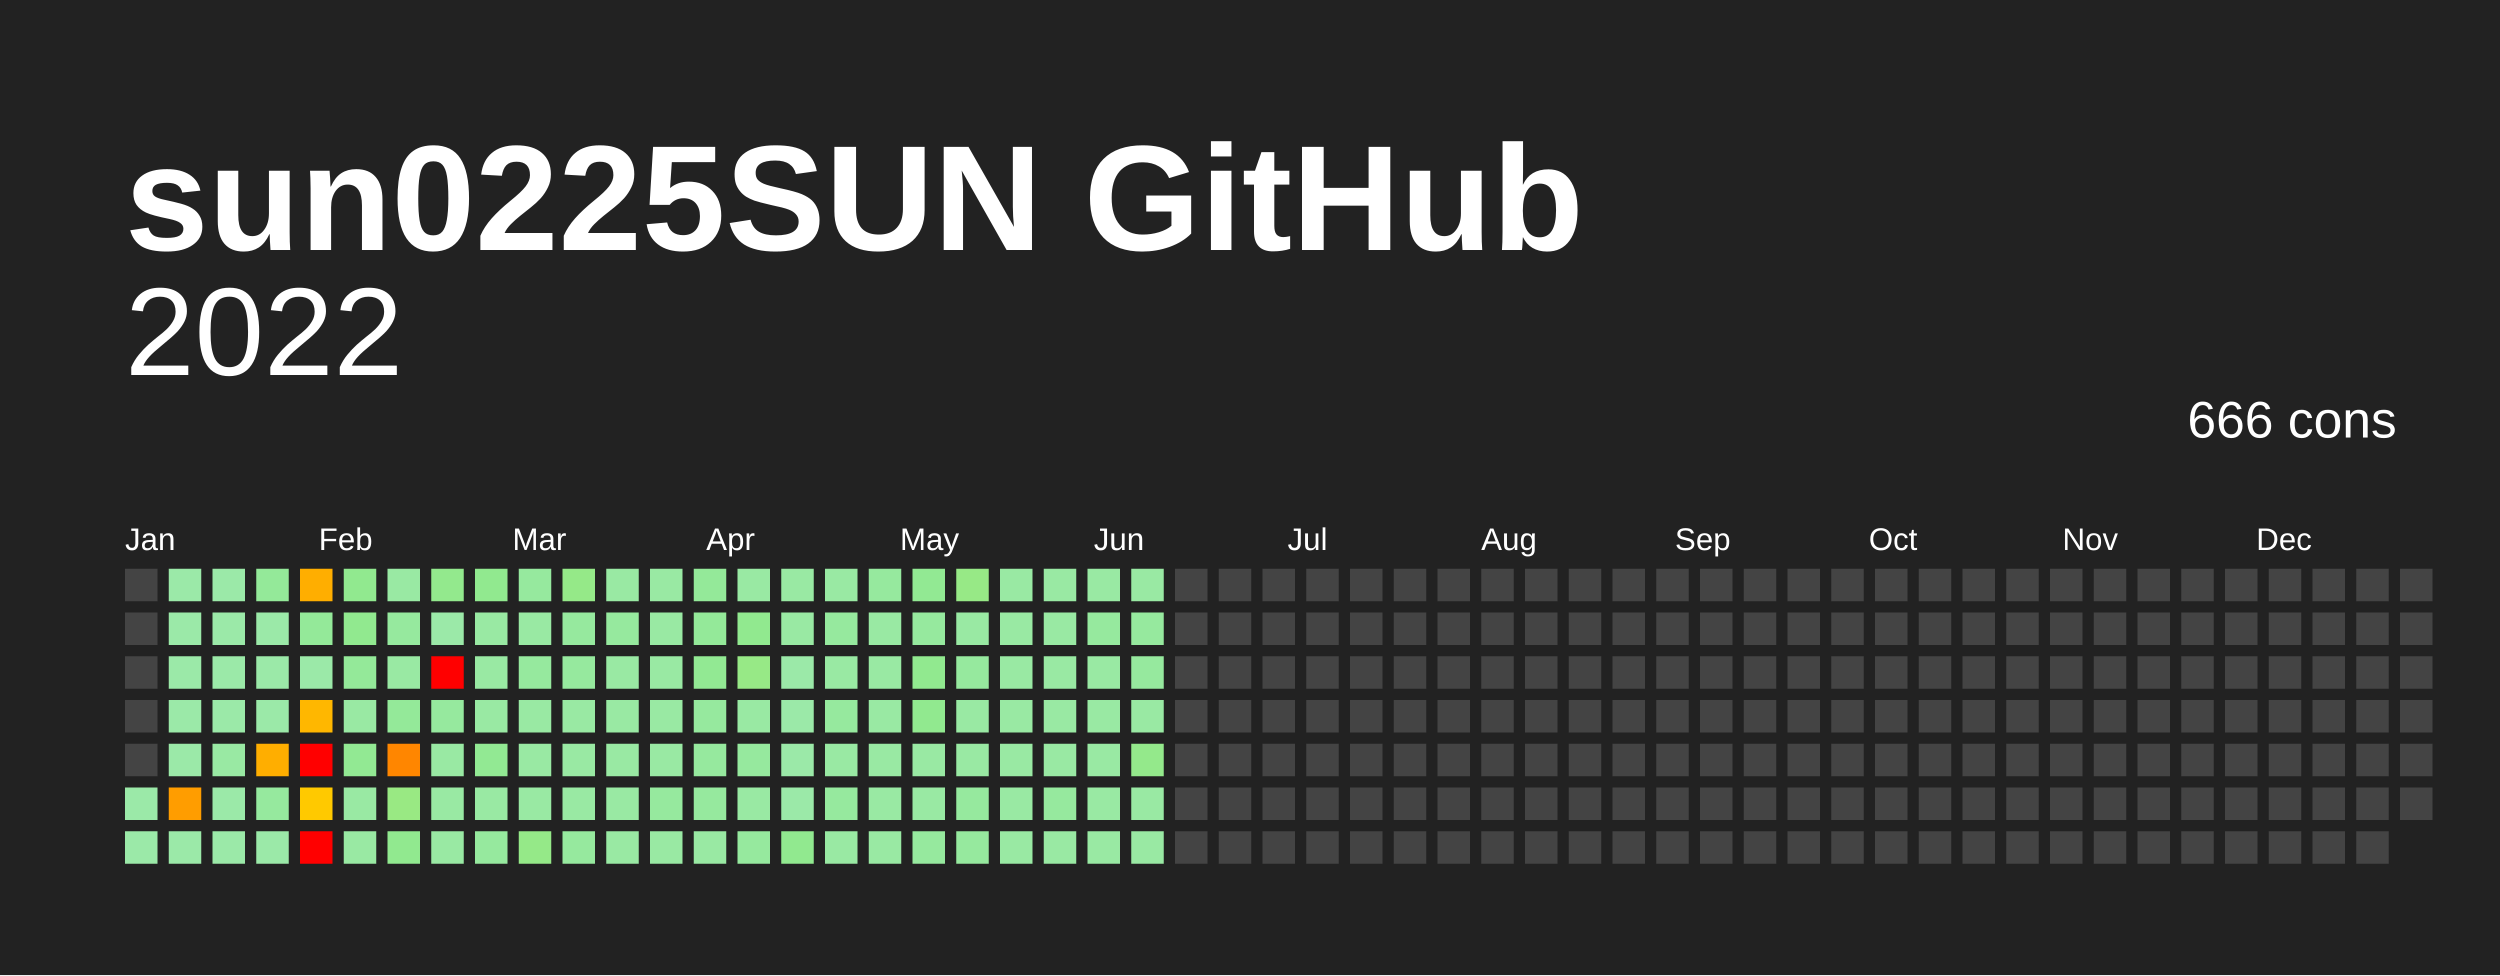
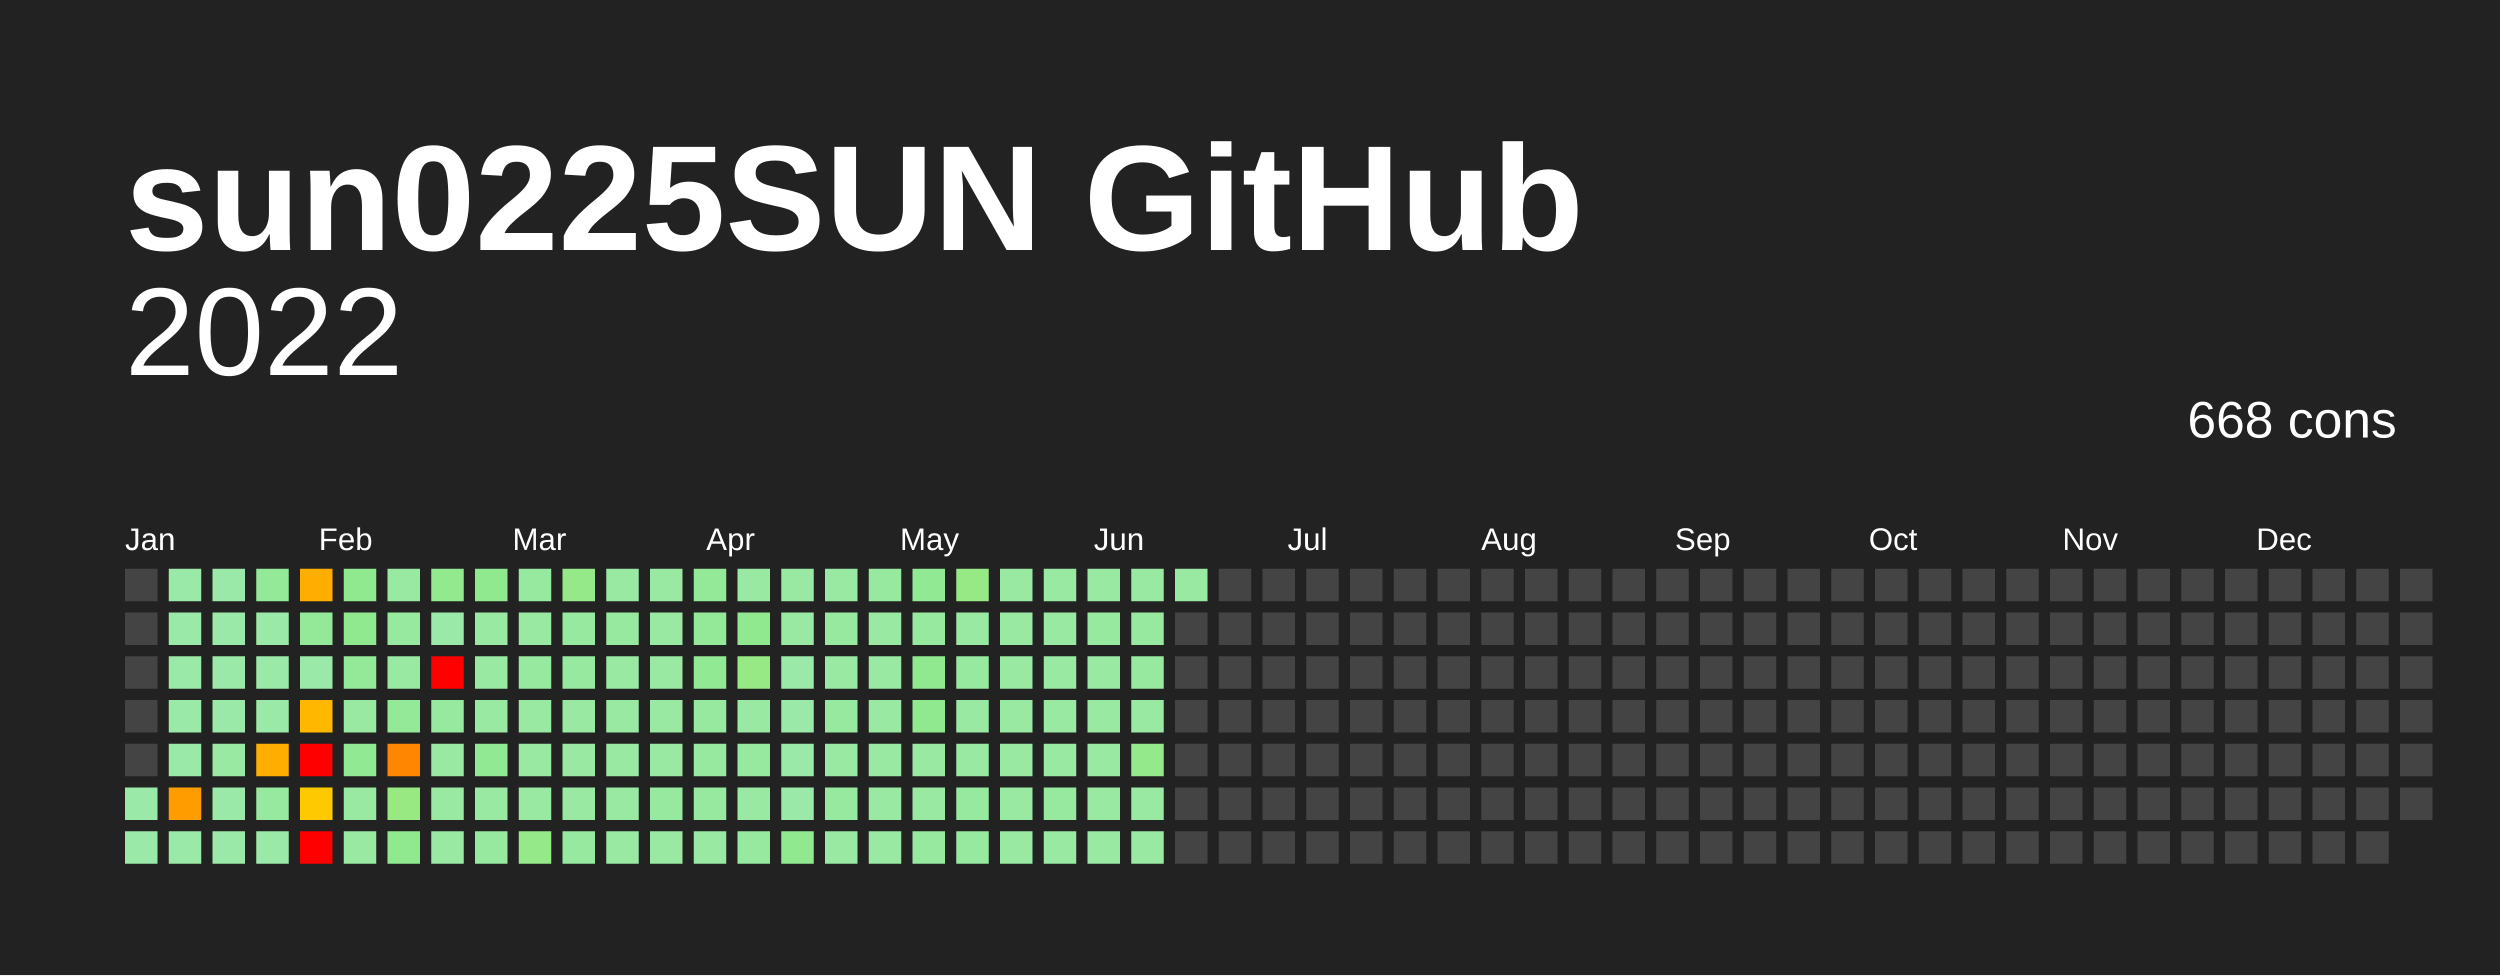
<svg xmlns="http://www.w3.org/2000/svg" baseProfile="full" height="78mm" version="1.1" viewBox="0,0,200,78" width="200mm">
  <defs />
  <rect fill="#222222" height="78" width="200" x="0" y="0" />
  <text fill="#FFFFFF" style="font-size:12px; font-family:Arial; font-weight:bold;" x="10" y="20">sun0225SUN GitHub</text>
  <text alignment-baseline="hanging" fill="#FFFFFF" style="font-size:10.0px; font-family:Arial;" x="10" y="30">2022</text>
-   <text alignment-baseline="hanging" fill="#FFFFFF" style="font-size:4.125px; font-family:Arial;" x="175" y="35">666 cons</text>
+   <text alignment-baseline="hanging" fill="#FFFFFF" style="font-size:4.125px; font-family:Arial;" x="175" y="35">668 cons</text>
  <text fill="#FFFFFF" style="font-size:2.5px; font-family:Arial" x="10.0" y="44">Jan</text>
  <text fill="#FFFFFF" style="font-size:2.5px; font-family:Arial" x="25.5" y="44">Feb</text>
  <text fill="#FFFFFF" style="font-size:2.5px; font-family:Arial" x="41.0" y="44">Mar</text>
  <text fill="#FFFFFF" style="font-size:2.5px; font-family:Arial" x="56.5" y="44">Apr</text>
  <text fill="#FFFFFF" style="font-size:2.5px; font-family:Arial" x="72.0" y="44">May</text>
  <text fill="#FFFFFF" style="font-size:2.5px; font-family:Arial" x="87.5" y="44">Jun</text>
  <text fill="#FFFFFF" style="font-size:2.5px; font-family:Arial" x="103.0" y="44">Jul</text>
  <text fill="#FFFFFF" style="font-size:2.5px; font-family:Arial" x="118.5" y="44">Aug</text>
  <text fill="#FFFFFF" style="font-size:2.5px; font-family:Arial" x="134.0" y="44">Sep</text>
  <text fill="#FFFFFF" style="font-size:2.5px; font-family:Arial" x="149.5" y="44">Oct</text>
  <text fill="#FFFFFF" style="font-size:2.5px; font-family:Arial" x="165.0" y="44">Nov</text>
  <text fill="#FFFFFF" style="font-size:2.5px; font-family:Arial" x="180.5" y="44">Dec</text>
  <rect fill="#444444" height="2.6" width="2.6" x="10.0" y="45.5" />
  <rect fill="#444444" height="2.6" width="2.6" x="10.0" y="49.0" />
  <rect fill="#444444" height="2.6" width="2.6" x="10.0" y="52.5" />
  <rect fill="#444444" height="2.6" width="2.6" x="10.0" y="56.0" />
  <rect fill="#444444" height="2.6" width="2.6" x="10.0" y="59.5" />
  <rect fill="#9be9a8" height="2.6" width="2.6" x="10.0" y="63.0" />
  <rect fill="#9be9a8" height="2.6" width="2.6" x="10.0" y="66.5" />
  <rect fill="#9be9a8" height="2.6" width="2.6" x="13.5" y="45.5" />
  <rect fill="#9be9a8" height="2.6" width="2.6" x="13.5" y="49.0" />
  <rect fill="#9be9a8" height="2.6" width="2.6" x="13.5" y="52.5" />
  <rect fill="#9be9a8" height="2.6" width="2.6" x="13.5" y="56.0" />
  <rect fill="#9be9a8" height="2.6" width="2.6" x="13.5" y="59.5" />
  <rect fill="#ff9d00" height="2.6" width="2.6" x="13.5" y="63.0" />
  <rect fill="#9be9a8" height="2.6" width="2.6" x="13.5" y="66.5" />
  <rect fill="#9be9a8" height="2.6" width="2.6" x="17.0" y="45.5" />
  <rect fill="#9be9a8" height="2.6" width="2.6" x="17.0" y="49.0" />
  <rect fill="#9be9a8" height="2.6" width="2.6" x="17.0" y="52.5" />
  <rect fill="#9be9a8" height="2.6" width="2.6" x="17.0" y="56.0" />
  <rect fill="#99e9a3" height="2.6" width="2.6" x="17.0" y="59.5" />
  <rect fill="#9be9a8" height="2.6" width="2.6" x="17.0" y="63.0" />
  <rect fill="#9be9a8" height="2.6" width="2.6" x="17.0" y="66.5" />
  <rect fill="#94e999" height="2.6" width="2.6" x="20.5" y="45.5" />
  <rect fill="#9be9a8" height="2.6" width="2.6" x="20.5" y="49.0" />
  <rect fill="#9be9a8" height="2.6" width="2.6" x="20.5" y="52.5" />
  <rect fill="#9be9a8" height="2.6" width="2.6" x="20.5" y="56.0" />
  <rect fill="#ffae00" height="2.6" width="2.6" x="20.5" y="59.5" />
  <rect fill="#96e99e" height="2.6" width="2.6" x="20.5" y="63.0" />
  <rect fill="#9be9a8" height="2.6" width="2.6" x="20.5" y="66.5" />
  <rect fill="#ffae00" height="2.6" width="2.6" x="24.0" y="45.5" />
  <rect fill="#94e999" height="2.6" width="2.6" x="24.0" y="49.0" />
  <rect fill="#9be9a8" height="2.6" width="2.6" x="24.0" y="52.5" />
  <rect fill="#ffb700" height="2.6" width="2.6" x="24.0" y="56.0" />
  <rect fill="red" height="2.6" width="2.6" x="24.0" y="59.5" />
  <rect fill="#ffc900" height="2.6" width="2.6" x="24.0" y="63.0" />
  <rect fill="red" height="2.6" width="2.6" x="24.0" y="66.5" />
  <rect fill="#91e98f" height="2.6" width="2.6" x="27.5" y="45.5" />
  <rect fill="#91e98f" height="2.6" width="2.6" x="27.5" y="49.0" />
  <rect fill="#94e999" height="2.6" width="2.6" x="27.5" y="52.5" />
  <rect fill="#99e9a3" height="2.6" width="2.6" x="27.5" y="56.0" />
  <rect fill="#92e993" height="2.6" width="2.6" x="27.5" y="59.5" />
  <rect fill="#99e9a3" height="2.6" width="2.6" x="27.5" y="63.0" />
  <rect fill="#99e9a3" height="2.6" width="2.6" x="27.5" y="66.5" />
  <rect fill="#99e9a3" height="2.6" width="2.6" x="31.0" y="45.5" />
  <rect fill="#96e99e" height="2.6" width="2.6" x="31.0" y="49.0" />
  <rect fill="#99e9a3" height="2.6" width="2.6" x="31.0" y="52.5" />
  <rect fill="#94e999" height="2.6" width="2.6" x="31.0" y="56.0" />
  <rect fill="#ff8600" height="2.6" width="2.6" x="31.0" y="59.5" />
  <rect fill="#99e983" height="2.6" width="2.6" x="31.0" y="63.0" />
  <rect fill="#91e98f" height="2.6" width="2.6" x="31.0" y="66.5" />
  <rect fill="#93e98d" height="2.6" width="2.6" x="34.5" y="45.5" />
  <rect fill="#9be9a8" height="2.6" width="2.6" x="34.5" y="49.0" />
  <rect fill="red" height="2.6" width="2.6" x="34.5" y="52.5" />
  <rect fill="#96e99e" height="2.6" width="2.6" x="34.5" y="56.0" />
  <rect fill="#99e9a3" height="2.6" width="2.6" x="34.5" y="59.5" />
  <rect fill="#99e9a3" height="2.6" width="2.6" x="34.5" y="63.0" />
  <rect fill="#99e9a3" height="2.6" width="2.6" x="34.5" y="66.5" />
  <rect fill="#91e98f" height="2.6" width="2.6" x="38.0" y="45.5" />
  <rect fill="#99e9a3" height="2.6" width="2.6" x="38.0" y="49.0" />
  <rect fill="#99e9a3" height="2.6" width="2.6" x="38.0" y="52.5" />
  <rect fill="#99e9a3" height="2.6" width="2.6" x="38.0" y="56.0" />
  <rect fill="#92e993" height="2.6" width="2.6" x="38.0" y="59.5" />
  <rect fill="#99e9a3" height="2.6" width="2.6" x="38.0" y="63.0" />
  <rect fill="#96e99e" height="2.6" width="2.6" x="38.0" y="66.5" />
  <rect fill="#96e99e" height="2.6" width="2.6" x="41.5" y="45.5" />
  <rect fill="#99e9a3" height="2.6" width="2.6" x="41.5" y="49.0" />
  <rect fill="#96e99e" height="2.6" width="2.6" x="41.5" y="52.5" />
  <rect fill="#99e9a3" height="2.6" width="2.6" x="41.5" y="56.0" />
  <rect fill="#99e9a3" height="2.6" width="2.6" x="41.5" y="59.5" />
  <rect fill="#99e9a3" height="2.6" width="2.6" x="41.5" y="63.0" />
  <rect fill="#95e988" height="2.6" width="2.6" x="41.5" y="66.5" />
  <rect fill="#95e988" height="2.6" width="2.6" x="45.0" y="45.5" />
  <rect fill="#96e99e" height="2.6" width="2.6" x="45.0" y="49.0" />
  <rect fill="#96e99e" height="2.6" width="2.6" x="45.0" y="52.5" />
  <rect fill="#99e9a3" height="2.6" width="2.6" x="45.0" y="56.0" />
  <rect fill="#99e9a3" height="2.6" width="2.6" x="45.0" y="59.5" />
  <rect fill="#99e9a3" height="2.6" width="2.6" x="45.0" y="63.0" />
  <rect fill="#96e99e" height="2.6" width="2.6" x="45.0" y="66.5" />
  <rect fill="#99e9a3" height="2.6" width="2.6" x="48.5" y="45.5" />
  <rect fill="#96e99e" height="2.6" width="2.6" x="48.5" y="49.0" />
  <rect fill="#99e9a3" height="2.6" width="2.6" x="48.5" y="52.5" />
  <rect fill="#99e9a3" height="2.6" width="2.6" x="48.5" y="56.0" />
  <rect fill="#99e9a3" height="2.6" width="2.6" x="48.5" y="59.5" />
  <rect fill="#99e9a3" height="2.6" width="2.6" x="48.5" y="63.0" />
  <rect fill="#99e9a3" height="2.6" width="2.6" x="48.5" y="66.5" />
  <rect fill="#99e9a3" height="2.6" width="2.6" x="52.0" y="45.5" />
  <rect fill="#99e9a3" height="2.6" width="2.6" x="52.0" y="49.0" />
  <rect fill="#99e9a3" height="2.6" width="2.6" x="52.0" y="52.5" />
  <rect fill="#99e9a3" height="2.6" width="2.6" x="52.0" y="56.0" />
  <rect fill="#99e9a3" height="2.6" width="2.6" x="52.0" y="59.5" />
  <rect fill="#96e99e" height="2.6" width="2.6" x="52.0" y="63.0" />
  <rect fill="#99e9a3" height="2.6" width="2.6" x="52.0" y="66.5" />
  <rect fill="#94e999" height="2.6" width="2.6" x="55.5" y="45.5" />
  <rect fill="#94e999" height="2.6" width="2.6" x="55.5" y="49.0" />
  <rect fill="#92e993" height="2.6" width="2.6" x="55.5" y="52.5" />
  <rect fill="#96e99e" height="2.6" width="2.6" x="55.5" y="56.0" />
  <rect fill="#96e99e" height="2.6" width="2.6" x="55.5" y="59.5" />
  <rect fill="#96e99e" height="2.6" width="2.6" x="55.5" y="63.0" />
  <rect fill="#99e9a3" height="2.6" width="2.6" x="55.5" y="66.5" />
  <rect fill="#99e9a3" height="2.6" width="2.6" x="59.0" y="45.5" />
  <rect fill="#91e98f" height="2.6" width="2.6" x="59.0" y="49.0" />
  <rect fill="#97e986" height="2.6" width="2.6" x="59.0" y="52.5" />
  <rect fill="#99e9a3" height="2.6" width="2.6" x="59.0" y="56.0" />
  <rect fill="#96e99e" height="2.6" width="2.6" x="59.0" y="59.5" />
  <rect fill="#99e9a3" height="2.6" width="2.6" x="59.0" y="63.0" />
  <rect fill="#96e99e" height="2.6" width="2.6" x="59.0" y="66.5" />
  <rect fill="#99e9a3" height="2.6" width="2.6" x="62.5" y="45.5" />
  <rect fill="#99e9a3" height="2.6" width="2.6" x="62.5" y="49.0" />
  <rect fill="#9be9a8" height="2.6" width="2.6" x="62.5" y="52.5" />
  <rect fill="#9be9a8" height="2.6" width="2.6" x="62.5" y="56.0" />
  <rect fill="#9be9a8" height="2.6" width="2.6" x="62.5" y="59.5" />
  <rect fill="#9be9a8" height="2.6" width="2.6" x="62.5" y="63.0" />
  <rect fill="#91e98f" height="2.6" width="2.6" x="62.5" y="66.5" />
  <rect fill="#99e9a3" height="2.6" width="2.6" x="66.0" y="45.5" />
  <rect fill="#96e99e" height="2.6" width="2.6" x="66.0" y="49.0" />
  <rect fill="#99e9a3" height="2.6" width="2.6" x="66.0" y="52.5" />
  <rect fill="#96e99e" height="2.6" width="2.6" x="66.0" y="56.0" />
  <rect fill="#99e9a3" height="2.6" width="2.6" x="66.0" y="59.5" />
  <rect fill="#96e99e" height="2.6" width="2.6" x="66.0" y="63.0" />
  <rect fill="#99e9a3" height="2.6" width="2.6" x="66.0" y="66.5" />
  <rect fill="#96e99e" height="2.6" width="2.6" x="69.5" y="45.5" />
  <rect fill="#99e9a3" height="2.6" width="2.6" x="69.5" y="49.0" />
  <rect fill="#99e9a3" height="2.6" width="2.6" x="69.5" y="52.5" />
  <rect fill="#99e9a3" height="2.6" width="2.6" x="69.5" y="56.0" />
  <rect fill="#99e9a3" height="2.6" width="2.6" x="69.5" y="59.5" />
  <rect fill="#99e9a3" height="2.6" width="2.6" x="69.5" y="63.0" />
  <rect fill="#99e9a3" height="2.6" width="2.6" x="69.5" y="66.5" />
  <rect fill="#92e993" height="2.6" width="2.6" x="73.0" y="45.5" />
  <rect fill="#96e99e" height="2.6" width="2.6" x="73.0" y="49.0" />
  <rect fill="#91e98f" height="2.6" width="2.6" x="73.0" y="52.5" />
  <rect fill="#91e98f" height="2.6" width="2.6" x="73.0" y="56.0" />
  <rect fill="#99e9a3" height="2.6" width="2.6" x="73.0" y="59.5" />
  <rect fill="#99e9a3" height="2.6" width="2.6" x="73.0" y="63.0" />
  <rect fill="#96e99e" height="2.6" width="2.6" x="73.0" y="66.5" />
  <rect fill="#97e986" height="2.6" width="2.6" x="76.5" y="45.5" />
  <rect fill="#99e9a3" height="2.6" width="2.6" x="76.5" y="49.0" />
  <rect fill="#96e99e" height="2.6" width="2.6" x="76.5" y="52.5" />
  <rect fill="#99e9a3" height="2.6" width="2.6" x="76.5" y="56.0" />
  <rect fill="#99e9a3" height="2.6" width="2.6" x="76.5" y="59.5" />
  <rect fill="#96e99e" height="2.6" width="2.6" x="76.5" y="63.0" />
  <rect fill="#96e99e" height="2.6" width="2.6" x="76.5" y="66.5" />
  <rect fill="#99e9a3" height="2.6" width="2.6" x="80.0" y="45.5" />
  <rect fill="#99e9a3" height="2.6" width="2.6" x="80.0" y="49.0" />
  <rect fill="#99e9a3" height="2.6" width="2.6" x="80.0" y="52.5" />
  <rect fill="#99e9a3" height="2.6" width="2.6" x="80.0" y="56.0" />
  <rect fill="#99e9a3" height="2.6" width="2.6" x="80.0" y="59.5" />
  <rect fill="#99e9a3" height="2.6" width="2.6" x="80.0" y="63.0" />
  <rect fill="#99e9a3" height="2.6" width="2.6" x="80.0" y="66.5" />
  <rect fill="#99e9a3" height="2.6" width="2.6" x="83.5" y="45.5" />
  <rect fill="#99e9a3" height="2.6" width="2.6" x="83.5" y="49.0" />
  <rect fill="#99e9a3" height="2.6" width="2.6" x="83.5" y="52.5" />
  <rect fill="#99e9a3" height="2.6" width="2.6" x="83.5" y="56.0" />
  <rect fill="#99e9a3" height="2.6" width="2.6" x="83.5" y="59.5" />
  <rect fill="#96e99e" height="2.6" width="2.6" x="83.5" y="63.0" />
  <rect fill="#99e9a3" height="2.6" width="2.6" x="83.5" y="66.5" />
  <rect fill="#99e9a3" height="2.6" width="2.6" x="87.0" y="45.5" />
  <rect fill="#96e99e" height="2.6" width="2.6" x="87.0" y="49.0" />
  <rect fill="#99e9a3" height="2.6" width="2.6" x="87.0" y="52.5" />
  <rect fill="#99e9a3" height="2.6" width="2.6" x="87.0" y="56.0" />
  <rect fill="#99e9a3" height="2.6" width="2.6" x="87.0" y="59.5" />
  <rect fill="#99e9a3" height="2.6" width="2.6" x="87.0" y="63.0" />
  <rect fill="#99e9a3" height="2.6" width="2.6" x="87.0" y="66.5" />
  <rect fill="#99e9a3" height="2.6" width="2.6" x="90.5" y="45.5" />
  <rect fill="#96e99e" height="2.6" width="2.6" x="90.5" y="49.0" />
  <rect fill="#96e99e" height="2.6" width="2.6" x="90.5" y="52.5" />
  <rect fill="#99e9a3" height="2.6" width="2.6" x="90.5" y="56.0" />
  <rect fill="#94e98b" height="2.6" width="2.6" x="90.5" y="59.5" />
  <rect fill="#99e9a3" height="2.6" width="2.6" x="90.5" y="63.0" />
  <rect fill="#99e9a3" height="2.6" width="2.6" x="90.5" y="66.5" />
-   <rect fill="#444444" height="2.6" width="2.6" x="94.0" y="45.5" />
+   <rect fill="#99e9a3" height="2.6" width="2.6" x="94.0" y="45.5" />
  <rect fill="#444444" height="2.6" width="2.6" x="94.0" y="49.0" />
  <rect fill="#444444" height="2.6" width="2.6" x="94.0" y="52.5" />
  <rect fill="#444444" height="2.6" width="2.6" x="94.0" y="56.0" />
  <rect fill="#444444" height="2.6" width="2.6" x="94.0" y="59.5" />
  <rect fill="#444444" height="2.6" width="2.6" x="94.0" y="63.0" />
  <rect fill="#444444" height="2.6" width="2.6" x="94.0" y="66.5" />
  <rect fill="#444444" height="2.6" width="2.6" x="97.5" y="45.5" />
  <rect fill="#444444" height="2.6" width="2.6" x="97.5" y="49.0" />
  <rect fill="#444444" height="2.6" width="2.6" x="97.5" y="52.5" />
  <rect fill="#444444" height="2.6" width="2.6" x="97.5" y="56.0" />
  <rect fill="#444444" height="2.6" width="2.6" x="97.5" y="59.5" />
  <rect fill="#444444" height="2.6" width="2.6" x="97.5" y="63.0" />
  <rect fill="#444444" height="2.6" width="2.6" x="97.5" y="66.5" />
  <rect fill="#444444" height="2.6" width="2.6" x="101.0" y="45.5" />
  <rect fill="#444444" height="2.6" width="2.6" x="101.0" y="49.0" />
  <rect fill="#444444" height="2.6" width="2.6" x="101.0" y="52.5" />
  <rect fill="#444444" height="2.6" width="2.6" x="101.0" y="56.0" />
  <rect fill="#444444" height="2.6" width="2.6" x="101.0" y="59.5" />
  <rect fill="#444444" height="2.6" width="2.6" x="101.0" y="63.0" />
  <rect fill="#444444" height="2.6" width="2.6" x="101.0" y="66.5" />
  <rect fill="#444444" height="2.6" width="2.6" x="104.5" y="45.5" />
  <rect fill="#444444" height="2.6" width="2.6" x="104.5" y="49.0" />
  <rect fill="#444444" height="2.6" width="2.6" x="104.5" y="52.5" />
  <rect fill="#444444" height="2.6" width="2.6" x="104.5" y="56.0" />
  <rect fill="#444444" height="2.6" width="2.6" x="104.5" y="59.5" />
  <rect fill="#444444" height="2.6" width="2.6" x="104.5" y="63.0" />
  <rect fill="#444444" height="2.6" width="2.6" x="104.5" y="66.5" />
  <rect fill="#444444" height="2.6" width="2.6" x="108.0" y="45.5" />
  <rect fill="#444444" height="2.6" width="2.6" x="108.0" y="49.0" />
  <rect fill="#444444" height="2.6" width="2.6" x="108.0" y="52.5" />
  <rect fill="#444444" height="2.6" width="2.6" x="108.0" y="56.0" />
  <rect fill="#444444" height="2.6" width="2.6" x="108.0" y="59.5" />
  <rect fill="#444444" height="2.6" width="2.6" x="108.0" y="63.0" />
  <rect fill="#444444" height="2.6" width="2.6" x="108.0" y="66.5" />
  <rect fill="#444444" height="2.6" width="2.6" x="111.5" y="45.5" />
  <rect fill="#444444" height="2.6" width="2.6" x="111.5" y="49.0" />
  <rect fill="#444444" height="2.6" width="2.6" x="111.5" y="52.5" />
  <rect fill="#444444" height="2.6" width="2.6" x="111.5" y="56.0" />
  <rect fill="#444444" height="2.6" width="2.6" x="111.5" y="59.5" />
  <rect fill="#444444" height="2.6" width="2.6" x="111.5" y="63.0" />
  <rect fill="#444444" height="2.6" width="2.6" x="111.5" y="66.5" />
  <rect fill="#444444" height="2.6" width="2.6" x="115.0" y="45.5" />
  <rect fill="#444444" height="2.6" width="2.6" x="115.0" y="49.0" />
  <rect fill="#444444" height="2.6" width="2.6" x="115.0" y="52.5" />
  <rect fill="#444444" height="2.6" width="2.6" x="115.0" y="56.0" />
  <rect fill="#444444" height="2.6" width="2.6" x="115.0" y="59.5" />
  <rect fill="#444444" height="2.6" width="2.6" x="115.0" y="63.0" />
  <rect fill="#444444" height="2.6" width="2.6" x="115.0" y="66.5" />
  <rect fill="#444444" height="2.6" width="2.6" x="118.5" y="45.5" />
  <rect fill="#444444" height="2.6" width="2.6" x="118.5" y="49.0" />
  <rect fill="#444444" height="2.6" width="2.6" x="118.5" y="52.5" />
  <rect fill="#444444" height="2.6" width="2.6" x="118.5" y="56.0" />
  <rect fill="#444444" height="2.6" width="2.6" x="118.5" y="59.5" />
  <rect fill="#444444" height="2.6" width="2.6" x="118.5" y="63.0" />
  <rect fill="#444444" height="2.6" width="2.6" x="118.5" y="66.5" />
  <rect fill="#444444" height="2.6" width="2.6" x="122.0" y="45.5" />
  <rect fill="#444444" height="2.6" width="2.6" x="122.0" y="49.0" />
  <rect fill="#444444" height="2.6" width="2.6" x="122.0" y="52.5" />
  <rect fill="#444444" height="2.6" width="2.6" x="122.0" y="56.0" />
  <rect fill="#444444" height="2.6" width="2.6" x="122.0" y="59.5" />
  <rect fill="#444444" height="2.6" width="2.6" x="122.0" y="63.0" />
  <rect fill="#444444" height="2.6" width="2.6" x="122.0" y="66.5" />
  <rect fill="#444444" height="2.6" width="2.6" x="125.5" y="45.5" />
  <rect fill="#444444" height="2.6" width="2.6" x="125.5" y="49.0" />
  <rect fill="#444444" height="2.6" width="2.6" x="125.5" y="52.5" />
  <rect fill="#444444" height="2.6" width="2.6" x="125.5" y="56.0" />
  <rect fill="#444444" height="2.6" width="2.6" x="125.5" y="59.5" />
  <rect fill="#444444" height="2.6" width="2.6" x="125.5" y="63.0" />
  <rect fill="#444444" height="2.6" width="2.6" x="125.5" y="66.5" />
  <rect fill="#444444" height="2.6" width="2.6" x="129.0" y="45.5" />
  <rect fill="#444444" height="2.6" width="2.6" x="129.0" y="49.0" />
  <rect fill="#444444" height="2.6" width="2.6" x="129.0" y="52.5" />
  <rect fill="#444444" height="2.6" width="2.6" x="129.0" y="56.0" />
  <rect fill="#444444" height="2.6" width="2.6" x="129.0" y="59.5" />
  <rect fill="#444444" height="2.6" width="2.6" x="129.0" y="63.0" />
  <rect fill="#444444" height="2.6" width="2.6" x="129.0" y="66.5" />
  <rect fill="#444444" height="2.6" width="2.6" x="132.5" y="45.5" />
  <rect fill="#444444" height="2.6" width="2.6" x="132.5" y="49.0" />
  <rect fill="#444444" height="2.6" width="2.6" x="132.5" y="52.5" />
  <rect fill="#444444" height="2.6" width="2.6" x="132.5" y="56.0" />
  <rect fill="#444444" height="2.6" width="2.6" x="132.5" y="59.5" />
  <rect fill="#444444" height="2.6" width="2.6" x="132.5" y="63.0" />
  <rect fill="#444444" height="2.6" width="2.6" x="132.5" y="66.5" />
  <rect fill="#444444" height="2.6" width="2.6" x="136.0" y="45.5" />
  <rect fill="#444444" height="2.6" width="2.6" x="136.0" y="49.0" />
  <rect fill="#444444" height="2.6" width="2.6" x="136.0" y="52.5" />
  <rect fill="#444444" height="2.6" width="2.6" x="136.0" y="56.0" />
  <rect fill="#444444" height="2.6" width="2.6" x="136.0" y="59.5" />
  <rect fill="#444444" height="2.6" width="2.6" x="136.0" y="63.0" />
  <rect fill="#444444" height="2.6" width="2.6" x="136.0" y="66.5" />
  <rect fill="#444444" height="2.6" width="2.6" x="139.5" y="45.5" />
  <rect fill="#444444" height="2.6" width="2.6" x="139.5" y="49.0" />
  <rect fill="#444444" height="2.6" width="2.6" x="139.5" y="52.5" />
  <rect fill="#444444" height="2.6" width="2.6" x="139.5" y="56.0" />
  <rect fill="#444444" height="2.6" width="2.6" x="139.5" y="59.5" />
  <rect fill="#444444" height="2.6" width="2.6" x="139.5" y="63.0" />
  <rect fill="#444444" height="2.6" width="2.6" x="139.5" y="66.5" />
  <rect fill="#444444" height="2.6" width="2.6" x="143.0" y="45.5" />
  <rect fill="#444444" height="2.6" width="2.6" x="143.0" y="49.0" />
  <rect fill="#444444" height="2.6" width="2.6" x="143.0" y="52.5" />
  <rect fill="#444444" height="2.6" width="2.6" x="143.0" y="56.0" />
  <rect fill="#444444" height="2.6" width="2.6" x="143.0" y="59.5" />
  <rect fill="#444444" height="2.6" width="2.6" x="143.0" y="63.0" />
  <rect fill="#444444" height="2.6" width="2.6" x="143.0" y="66.5" />
  <rect fill="#444444" height="2.6" width="2.6" x="146.5" y="45.5" />
  <rect fill="#444444" height="2.6" width="2.6" x="146.5" y="49.0" />
  <rect fill="#444444" height="2.6" width="2.6" x="146.5" y="52.5" />
  <rect fill="#444444" height="2.6" width="2.6" x="146.5" y="56.0" />
  <rect fill="#444444" height="2.6" width="2.6" x="146.5" y="59.5" />
  <rect fill="#444444" height="2.6" width="2.6" x="146.5" y="63.0" />
  <rect fill="#444444" height="2.6" width="2.6" x="146.5" y="66.5" />
  <rect fill="#444444" height="2.6" width="2.6" x="150.0" y="45.5" />
  <rect fill="#444444" height="2.6" width="2.6" x="150.0" y="49.0" />
  <rect fill="#444444" height="2.6" width="2.6" x="150.0" y="52.5" />
  <rect fill="#444444" height="2.6" width="2.6" x="150.0" y="56.0" />
  <rect fill="#444444" height="2.6" width="2.6" x="150.0" y="59.5" />
  <rect fill="#444444" height="2.6" width="2.6" x="150.0" y="63.0" />
  <rect fill="#444444" height="2.6" width="2.6" x="150.0" y="66.5" />
  <rect fill="#444444" height="2.6" width="2.6" x="153.5" y="45.5" />
  <rect fill="#444444" height="2.6" width="2.6" x="153.5" y="49.0" />
  <rect fill="#444444" height="2.6" width="2.6" x="153.5" y="52.5" />
  <rect fill="#444444" height="2.6" width="2.6" x="153.5" y="56.0" />
  <rect fill="#444444" height="2.6" width="2.6" x="153.5" y="59.5" />
  <rect fill="#444444" height="2.6" width="2.6" x="153.5" y="63.0" />
  <rect fill="#444444" height="2.6" width="2.6" x="153.5" y="66.5" />
  <rect fill="#444444" height="2.6" width="2.6" x="157.0" y="45.5" />
  <rect fill="#444444" height="2.6" width="2.6" x="157.0" y="49.0" />
  <rect fill="#444444" height="2.6" width="2.6" x="157.0" y="52.5" />
  <rect fill="#444444" height="2.6" width="2.6" x="157.0" y="56.0" />
  <rect fill="#444444" height="2.6" width="2.6" x="157.0" y="59.5" />
  <rect fill="#444444" height="2.6" width="2.6" x="157.0" y="63.0" />
  <rect fill="#444444" height="2.6" width="2.6" x="157.0" y="66.5" />
  <rect fill="#444444" height="2.6" width="2.6" x="160.5" y="45.5" />
  <rect fill="#444444" height="2.6" width="2.6" x="160.5" y="49.0" />
  <rect fill="#444444" height="2.6" width="2.6" x="160.5" y="52.5" />
  <rect fill="#444444" height="2.6" width="2.6" x="160.5" y="56.0" />
  <rect fill="#444444" height="2.6" width="2.6" x="160.5" y="59.5" />
  <rect fill="#444444" height="2.6" width="2.6" x="160.5" y="63.0" />
  <rect fill="#444444" height="2.6" width="2.6" x="160.5" y="66.5" />
  <rect fill="#444444" height="2.6" width="2.6" x="164.0" y="45.5" />
  <rect fill="#444444" height="2.6" width="2.6" x="164.0" y="49.0" />
  <rect fill="#444444" height="2.6" width="2.6" x="164.0" y="52.5" />
  <rect fill="#444444" height="2.6" width="2.6" x="164.0" y="56.0" />
  <rect fill="#444444" height="2.6" width="2.6" x="164.0" y="59.5" />
  <rect fill="#444444" height="2.6" width="2.6" x="164.0" y="63.0" />
  <rect fill="#444444" height="2.6" width="2.6" x="164.0" y="66.5" />
  <rect fill="#444444" height="2.6" width="2.6" x="167.5" y="45.5" />
  <rect fill="#444444" height="2.6" width="2.6" x="167.5" y="49.0" />
  <rect fill="#444444" height="2.6" width="2.6" x="167.5" y="52.5" />
  <rect fill="#444444" height="2.6" width="2.6" x="167.5" y="56.0" />
  <rect fill="#444444" height="2.6" width="2.6" x="167.5" y="59.5" />
  <rect fill="#444444" height="2.6" width="2.6" x="167.5" y="63.0" />
  <rect fill="#444444" height="2.6" width="2.6" x="167.5" y="66.5" />
  <rect fill="#444444" height="2.6" width="2.6" x="171.0" y="45.5" />
  <rect fill="#444444" height="2.6" width="2.6" x="171.0" y="49.0" />
  <rect fill="#444444" height="2.6" width="2.6" x="171.0" y="52.5" />
  <rect fill="#444444" height="2.6" width="2.6" x="171.0" y="56.0" />
  <rect fill="#444444" height="2.6" width="2.6" x="171.0" y="59.5" />
  <rect fill="#444444" height="2.6" width="2.6" x="171.0" y="63.0" />
  <rect fill="#444444" height="2.6" width="2.6" x="171.0" y="66.5" />
  <rect fill="#444444" height="2.6" width="2.6" x="174.5" y="45.5" />
  <rect fill="#444444" height="2.6" width="2.6" x="174.5" y="49.0" />
  <rect fill="#444444" height="2.6" width="2.6" x="174.5" y="52.5" />
  <rect fill="#444444" height="2.6" width="2.6" x="174.5" y="56.0" />
  <rect fill="#444444" height="2.6" width="2.6" x="174.5" y="59.5" />
  <rect fill="#444444" height="2.6" width="2.6" x="174.5" y="63.0" />
  <rect fill="#444444" height="2.6" width="2.6" x="174.5" y="66.5" />
  <rect fill="#444444" height="2.6" width="2.6" x="178.0" y="45.5" />
  <rect fill="#444444" height="2.6" width="2.6" x="178.0" y="49.0" />
  <rect fill="#444444" height="2.6" width="2.6" x="178.0" y="52.5" />
  <rect fill="#444444" height="2.6" width="2.6" x="178.0" y="56.0" />
  <rect fill="#444444" height="2.6" width="2.6" x="178.0" y="59.5" />
  <rect fill="#444444" height="2.6" width="2.6" x="178.0" y="63.0" />
  <rect fill="#444444" height="2.6" width="2.6" x="178.0" y="66.5" />
  <rect fill="#444444" height="2.6" width="2.6" x="181.5" y="45.5" />
  <rect fill="#444444" height="2.6" width="2.6" x="181.5" y="49.0" />
  <rect fill="#444444" height="2.6" width="2.6" x="181.5" y="52.5" />
  <rect fill="#444444" height="2.6" width="2.6" x="181.5" y="56.0" />
  <rect fill="#444444" height="2.6" width="2.6" x="181.5" y="59.5" />
  <rect fill="#444444" height="2.6" width="2.6" x="181.5" y="63.0" />
  <rect fill="#444444" height="2.6" width="2.6" x="181.5" y="66.5" />
  <rect fill="#444444" height="2.6" width="2.6" x="185.0" y="45.5" />
  <rect fill="#444444" height="2.6" width="2.6" x="185.0" y="49.0" />
  <rect fill="#444444" height="2.6" width="2.6" x="185.0" y="52.5" />
  <rect fill="#444444" height="2.6" width="2.6" x="185.0" y="56.0" />
  <rect fill="#444444" height="2.6" width="2.6" x="185.0" y="59.5" />
  <rect fill="#444444" height="2.6" width="2.6" x="185.0" y="63.0" />
  <rect fill="#444444" height="2.6" width="2.6" x="185.0" y="66.5" />
  <rect fill="#444444" height="2.6" width="2.6" x="188.5" y="45.5" />
  <rect fill="#444444" height="2.6" width="2.6" x="188.5" y="49.0" />
  <rect fill="#444444" height="2.6" width="2.6" x="188.5" y="52.5" />
  <rect fill="#444444" height="2.6" width="2.6" x="188.5" y="56.0" />
  <rect fill="#444444" height="2.6" width="2.6" x="188.5" y="59.5" />
  <rect fill="#444444" height="2.6" width="2.6" x="188.5" y="63.0" />
  <rect fill="#444444" height="2.6" width="2.6" x="188.5" y="66.5" />
  <rect fill="#444444" height="2.6" width="2.6" x="192.0" y="45.5" />
  <rect fill="#444444" height="2.6" width="2.6" x="192.0" y="49.0" />
  <rect fill="#444444" height="2.6" width="2.6" x="192.0" y="52.5" />
  <rect fill="#444444" height="2.6" width="2.6" x="192.0" y="56.0" />
  <rect fill="#444444" height="2.6" width="2.6" x="192.0" y="59.5" />
  <rect fill="#444444" height="2.6" width="2.6" x="192.0" y="63.0" />
</svg>
